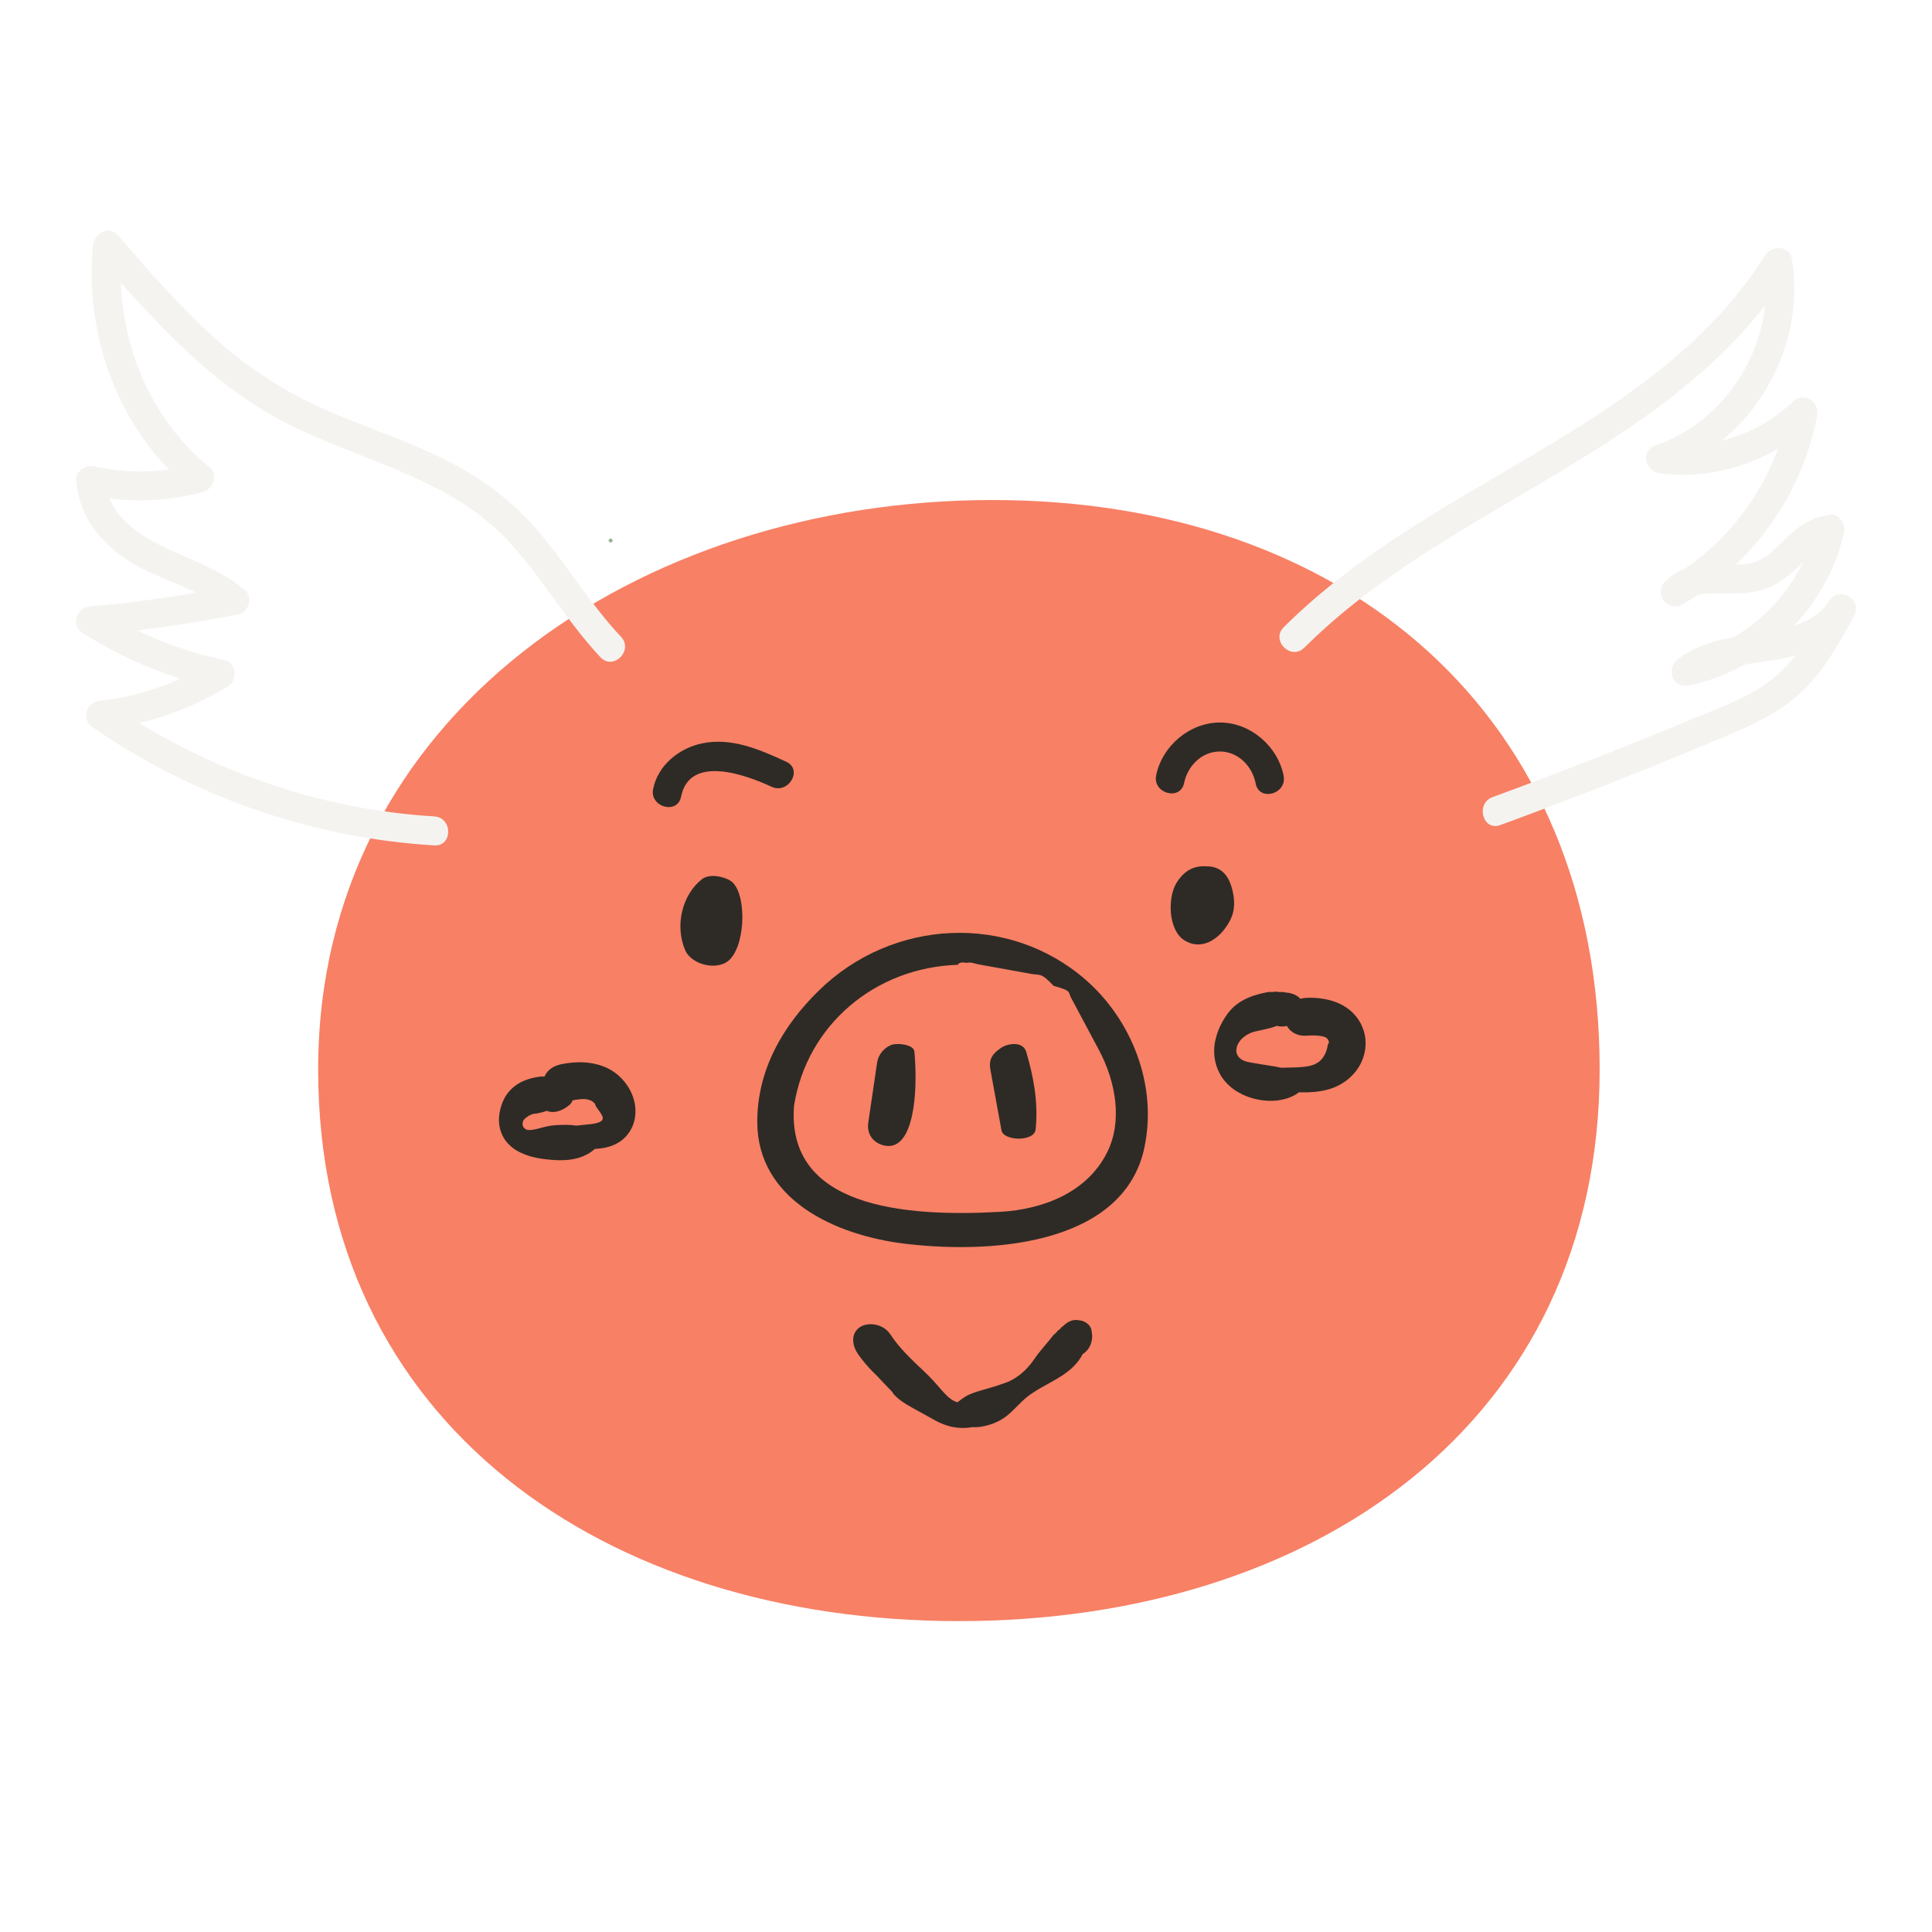
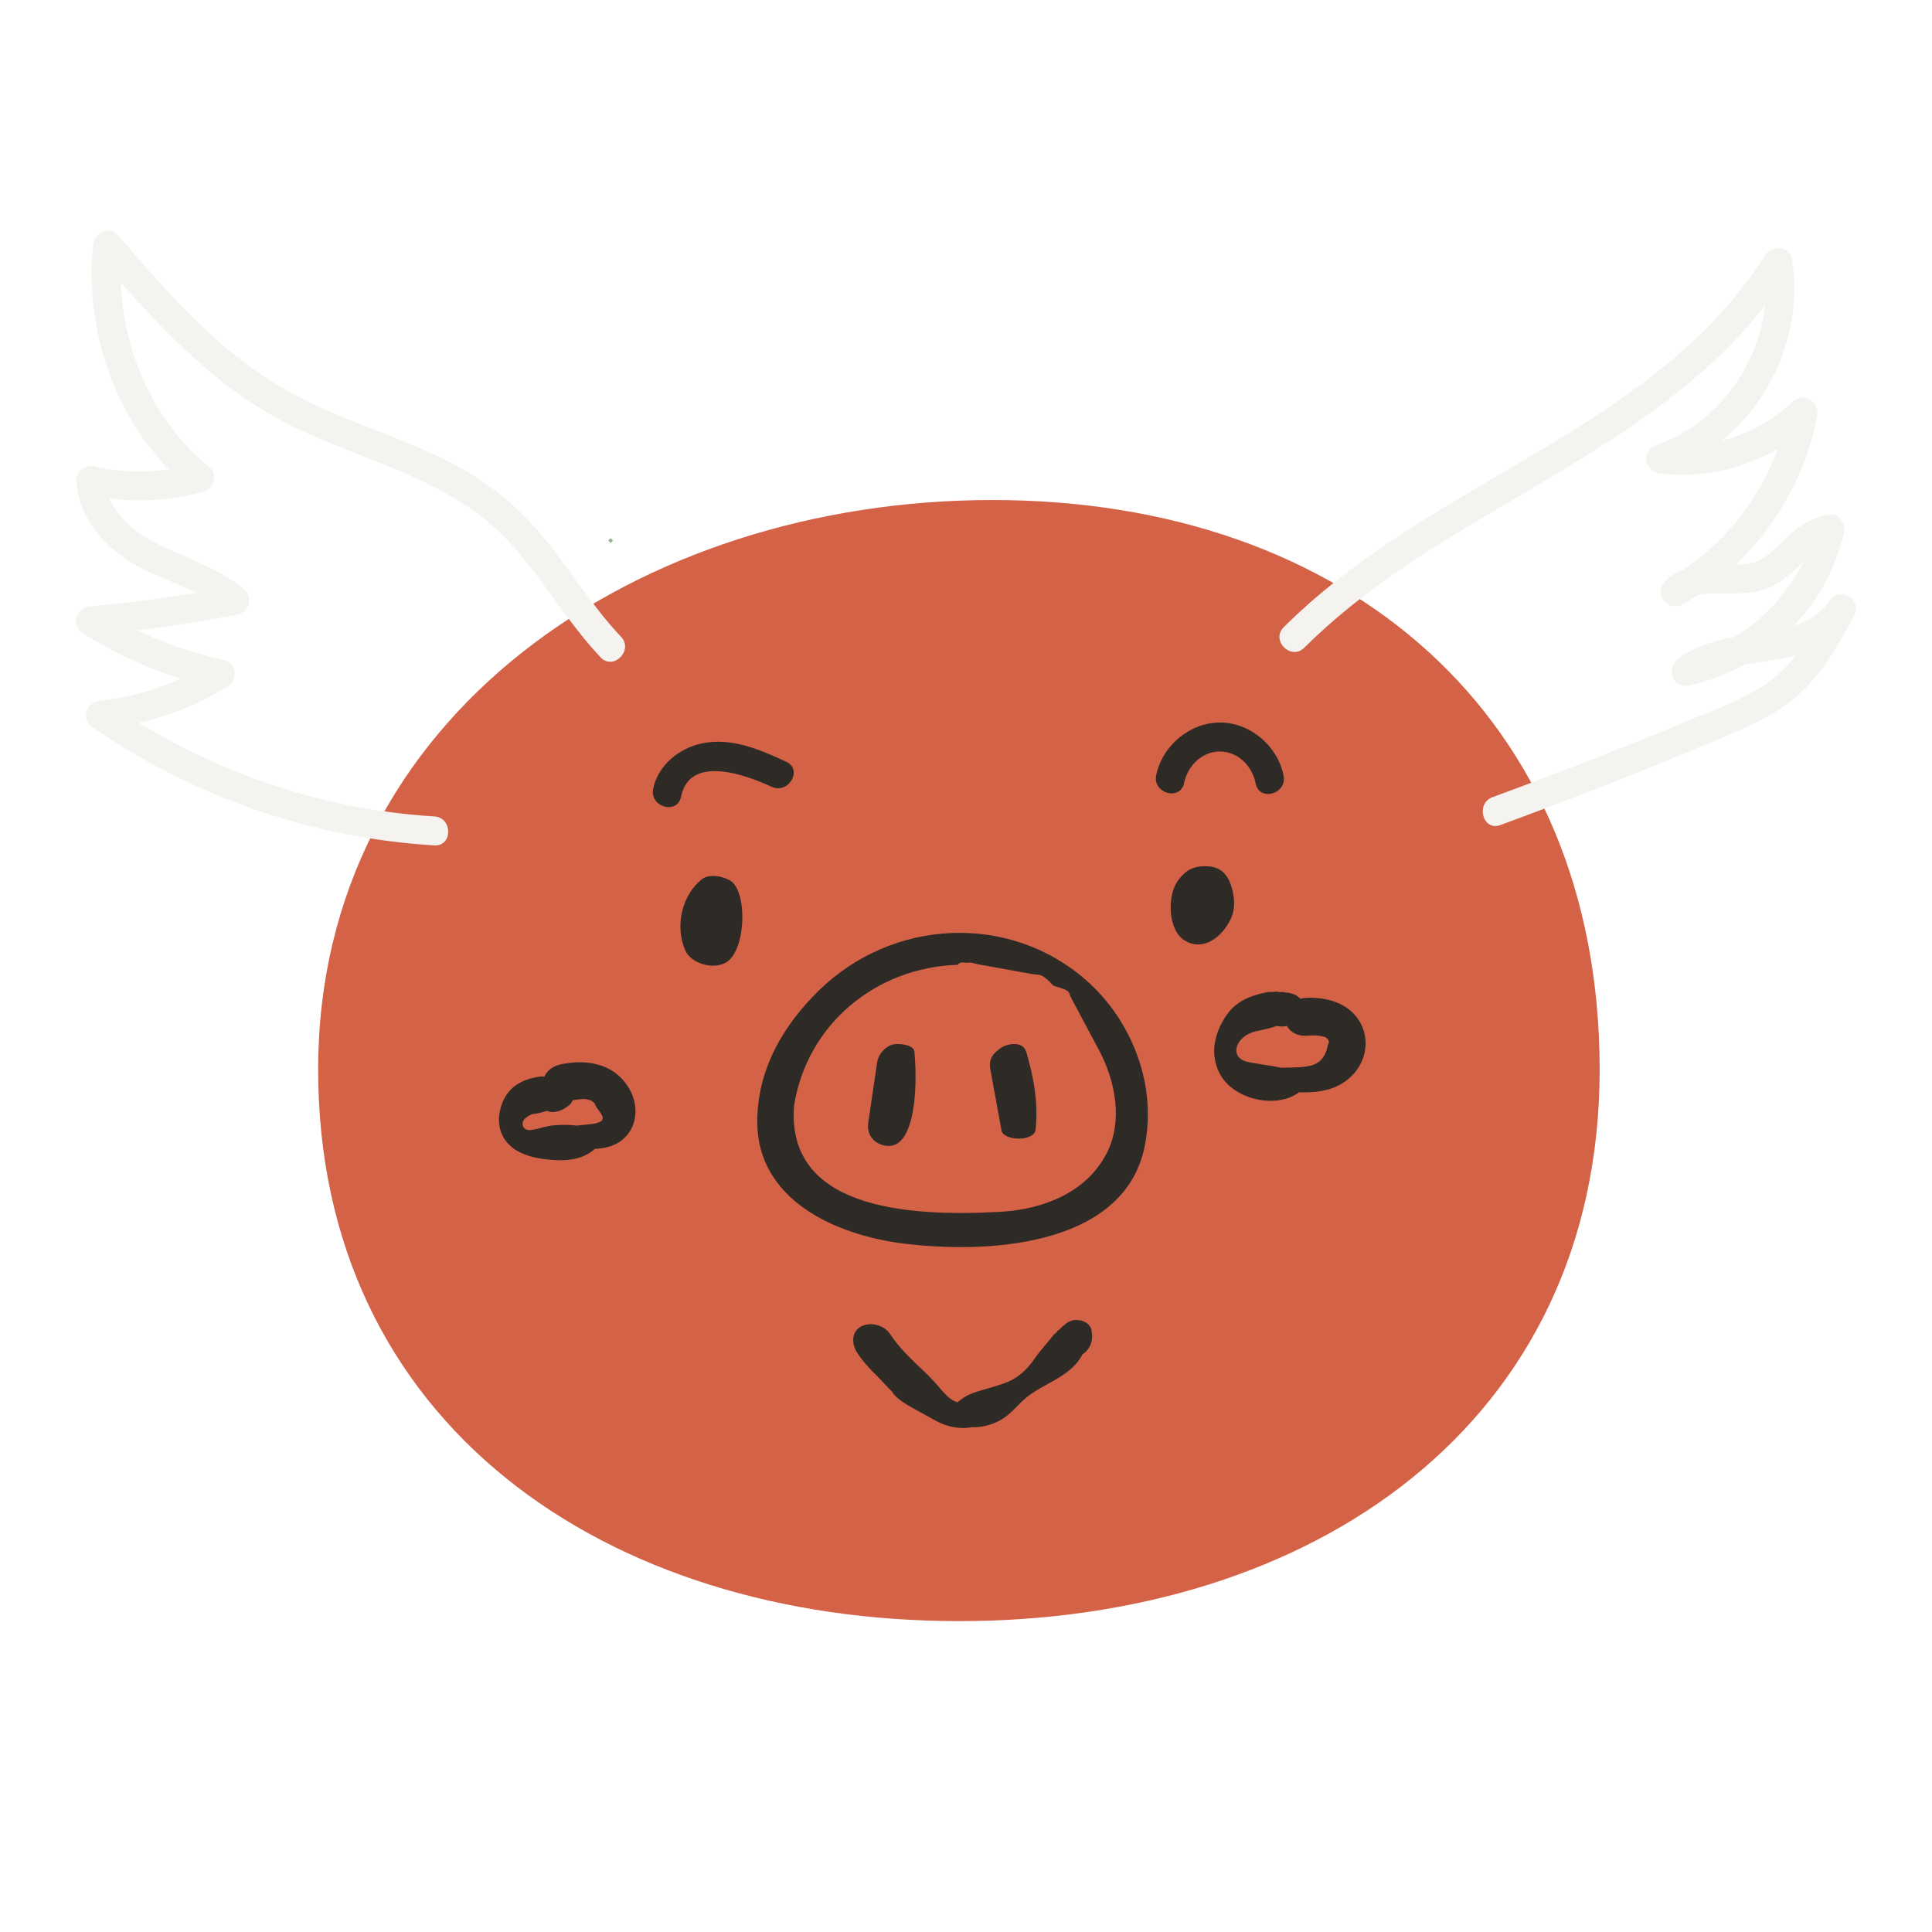
<svg xmlns="http://www.w3.org/2000/svg" id="Layer_1" data-name="Layer 1" viewBox="0 0 800 800">
  <defs>
    <style>
      .cls-1 {
        fill: #94b190;
      }

      .cls-2 {
        fill: #2e2b26;
      }

      .cls-3 {
-         fill: #F88065;
+         fill: #D46247;
      }

      .cls-ear {
        fill: #F5F3F0;
      }
    </style>
  </defs>
  <path class="cls-3" d="M131.74,442.85c0,146.53,118.79,228.42,265.32,228.42s265.32-81.89,265.32-228.42-104.89-235.8-251.42-235.8-279.22,89.27-279.22,235.8Z" />
  <path class="cls-2" d="M473.87,475.22c-8.29,38.88-59.7,44.32-98.34,39.88-30.44-3.5-61.82-18.75-61.96-50.36-.09-21.67,10.58-39.98,25.48-54.56,30.61-29.95,78.75-32.11,110.45-4.51,19.03,16.56,29.89,43.57,24.36,69.55ZM455.03,434.75l-11.6-21.75c-1.21-2.27.47-2.69-7.16-4.78-5.28-5.64-5.47-4.27-9.25-4.95l-21.89-3.95c-1.29-.23-2.99-.98-4.17-.7s-3.28-.78-4.42.89c-34.03,1.09-62.41,24.77-67.74,58.33-3.26,41.94,45.15,46.22,85.39,43.95,17.66-1,35.8-7.92,44.16-24.44,6.65-13.14,3.63-29.55-3.32-42.6Z" />
  <rect class="cls-1" x="252.14" y="223.11" width="1.41" height="1.41" transform="translate(-84.2 244.35) rotate(-45)" />
  <path class="cls-3" d="M378.63,435.4c-.26-2.88-6.98-3.63-9.45-2.75s-5.42,3.48-6.01,7.48l-3.64,24.72c-.8,5.4,2.82,9.04,7.49,9.62,11.17,1.37,13.22-21.34,11.61-39.07ZM428.83,467.67c1.21-11.56-1.05-22.42-3.87-32.04-1.37-4.69-7.85-3.59-10.6-1.62s-5.16,4-4.28,8.79l4.62,25.31c.79,4.35,13.58,4.82,14.13-.43Z" />
  <path class="cls-2" d="M378.63,435.4c1.61,17.73-.44,40.44-11.61,39.07-4.67-.57-8.29-4.22-7.49-9.62l3.64-24.72c.59-4,3.51-6.59,6.01-7.48s9.19-.13,9.45,2.75Z" />
  <path class="cls-2" d="M428.83,467.67c-.55,5.25-13.34,4.78-14.13.43l-4.62-25.31c-.87-4.79,1.66-6.92,4.28-8.79,2.76-1.97,9.23-3.07,10.6,1.62,2.82,9.62,5.08,20.48,3.87,32.04Z" />
  <path class="cls-2" d="M446.97,546.71l-.94-.11c-1.98-.22-4.07.77-5.59,2.3-.61.4-1.17.93-1.65,1.57-.22.14-.44.24-.65.41l-.37.28.07.15c-.46.39-.88.83-1.27,1.29l.09-.35c-2.82,3.74-5.78,6.7-8.39,10.53-3.07,4.48-7.11,8.11-12.04,9.85-.96.36-1.95.68-2.95,1-1,.35-1.96.63-2.92.91-1.91.56-3.75,1.07-5.39,1.58-1.65.51-3.09,1.03-4.42,1.73-1.34.7-2.57,1.61-4.11,2.81-2.58-.77-4.44-2.69-6.56-5.07-1.04-1.19-2.19-2.54-3.41-3.86-1.21-1.31-2.45-2.59-3.76-3.81-5.37-5.04-10.42-9.87-13.89-15.19-.69-1.01-1.39-1.8-2.25-2.42-.79-.63-1.73-1.08-2.68-1.41-1.88-.66-4.08-.77-5.99-.2-1.91.57-3.53,1.87-4.28,3.99-.35,1.04-.43,2.27-.22,3.63.26,1.32.8,2.8,1.8,4.22.53.83,1.12,1.58,1.7,2.33,1.91,2.47,3.98,4.7,6.11,6.72,2.19,2.35,4.39,4.61,6.51,6.84.14.32.31.63.55.89,2.18,2.43,5.02,4.14,7.87,5.7,3.13,1.73,6.29,3.48,9.4,5.2,2.15,1.19,4.77,2.24,7.43,2.71,2.66.5,5.35.48,7.81.02,3.2.18,6.61-.6,9.85-2,3.23-1.38,5.59-3.5,7.62-5.54,2.07-2.04,3.94-4.11,6.39-5.84,3.03-2.16,6.1-3.74,9.12-5.44,3.02-1.69,6-3.48,8.64-5.99,1.67-1.6,3.15-3.47,4.09-5.41,3.18-1.99,4.37-5.61,3.82-8.98l-.15-.95c-.38-2.34-2.81-3.85-4.96-4.09Z" />
  <g id="eyes">
    <path class="cls-2" d="M302.44,397.08c-4.84,5.24-16.07,2.59-18.74-3.66-4.31-10.09-1.31-22.84,6.95-29.36,3.21-2.53,9.43-1.01,11.98.75,6.41,4.43,6.37,25.14-.2,32.26Z" />
    <path class="cls-2" d="M510.61,369.95c1.25,6.51-.39,10.73-3.83,15.11s-9.85,8.5-16.47,4.23-7-17.98-2.88-24.14c3.79-5.66,7.96-6.83,13.3-6.38,5.77.49,8.64,4.69,9.88,11.18Z" />
  </g>
  <g id="ears">
    <path class="cls-ear" d="M540.07,268.21c48.07-47.89,114.84-70.02,165.38-114.83,13.8-12.23,26.08-26.13,35.91-41.75l-10.97-1.43c5.14,30.99-14.87,63.94-44.5,74.05-6.71,2.29-5,10.98,1.6,11.79,23.13,2.83,46.55-5.28,63.42-21.23l-10.03-5.84c-5.59,29.76-23.92,55.88-50.23,70.95,2.42,3.14,4.85,6.28,7.27,9.42,3.89-4.02,9.64-3.69,14.85-3.66,6.16.03,12.58.24,18.46-1.89,5.47-1.98,9.8-5.69,13.95-9.65,3.47-3.32,7.5-8.38,12.61-9.05l-5.79-7.6c-6.22,27.31-28.3,48.96-55.68,54.75,1.54,3.66,3.08,7.31,4.62,10.97,10.6-8.1,24.12-7.99,36.68-10.44,11.9-2.32,23.4-7.23,30.13-17.79-3.45-2.02-6.91-4.04-10.36-6.06-5.97,11.03-12.04,22.42-21.67,30.74-10.17,8.78-23.77,13.39-36,18.48-26.99,11.22-54.22,21.86-81.67,31.93-7.19,2.64-4.08,14.24,3.19,11.57,29.27-10.74,58.3-22.12,87.06-34.18,12.81-5.37,26.02-10.47,36.53-19.86,10-8.93,16.61-20.97,22.92-32.62,3.69-6.81-6.21-12.57-10.36-6.06-6.05,9.49-18.47,11.71-28.79,13.24-11.78,1.74-23.96,3.24-33.72,10.69-5.26,4.02-2.41,12.45,4.62,10.97,31.21-6.59,56.98-32.03,64.06-63.13.76-3.35-1.7-8.13-5.79-7.6-6.81.9-11.9,3.96-16.92,8.55-4.36,3.98-8.31,9.08-14.08,11.01-6.14,2.05-13.1.76-19.45,1.11-6.77.38-13.05,2.09-17.89,7.1s1.28,12.85,7.27,9.42c28.79-16.5,49.62-45.48,55.74-78.13,1.08-5.76-5.46-10.15-10.03-5.84-14.75,13.95-34.86,20.17-54.94,17.71l1.6,11.79c36.29-12.37,59.14-51.09,52.88-88.81-.89-5.4-8.45-5.43-10.97-1.43-35.68,56.72-101.12,82.41-154.67,118.23-15.92,10.65-31.16,22.39-44.75,35.92-5.48,5.46,3.01,13.94,8.49,8.49h0Z" />
    <path class="cls-ear" d="M257.17,263.7c-12.32-13.07-21.61-28.54-33.07-42.31s-24.66-23.55-40.18-31.23-31.3-12.85-46.86-19.5c-16.45-7.03-31.49-16.14-45.01-27.89-15.82-13.75-29.6-29.65-43.31-45.45-3.74-4.32-9.78-.45-10.24,4.24-3.65,37.14,10.57,76.76,39.91,100.53.88-3.34,1.77-6.69,2.65-10.03-13.78,3.79-27.94,4.26-41.89,1.09-3.56-.81-7.87,1.71-7.6,5.79.96,14.39,9.79,25.6,21.61,33.25,12.59,8.14,28.17,10.87,39.77,20.66l2.65-10.03c-19.24,3.78-38.64,6.55-58.17,8.26-5.82.51-8.3,7.84-3.03,11.18,16.95,10.74,35.65,18.45,55.29,22.62-.48-3.66-.96-7.31-1.43-10.97-14.25,8.71-30.07,14.46-46.73,16.17-5.95.61-8.13,7.66-3.03,11.18,41.73,28.78,90.72,45.75,141.32,48.8,7.71.46,7.69-11.54,0-12-48.54-2.92-95.29-19.59-135.27-47.16-1.01,3.73-2.02,7.45-3.03,11.18,18.82-1.93,36.64-7.94,52.78-17.81,4.17-2.55,3.8-9.85-1.43-10.97-18.72-3.98-36.26-11.18-52.42-21.41-1.01,3.73-2.02,7.45-3.03,11.18,20.6-1.81,41.08-4.71,61.36-8.69,4.26-.84,6-7.2,2.65-10.03-10.69-9.02-23.68-12.88-35.99-19.02-10.46-5.23-21.04-13.87-21.88-26.4l-7.6,5.79c16.04,3.64,32.41,3.26,48.27-1.09,4.01-1.1,6.26-7.1,2.65-10.03-27.2-22.03-39.78-57.65-36.4-92.05l-10.24,4.24c23.89,27.54,48.6,55.32,82.06,71.3,30.51,14.57,65.3,21.85,88.94,47.75,13.59,14.89,23.58,32.64,37.43,47.33,5.31,5.63,13.78-2.87,8.49-8.49h0Z" />
  </g>
  <path class="cls-2" d="M490.32,324.21c1.45-7.06,7.35-13.1,14.92-13.03s13.34,6.18,14.71,13.27c1.47,7.57,13.03,4.37,11.57-3.19-2.36-12.23-13.69-22.05-26.28-22.08s-23.97,9.6-26.49,21.84c-1.55,7.54,10.01,10.76,11.57,3.19h0Z" />
  <path class="cls-2" d="M325.58,315.43c-10.89-5.03-22.62-10.17-34.86-7.62-9.56,1.99-18.29,9.06-20.27,18.88-1.52,7.54,10.05,10.77,11.57,3.19,3.58-17.8,27.29-8.8,37.5-4.09,6.96,3.22,13.07-7.12,6.06-10.36h0Z" />
  <path class="cls-2" d="M539.32,414.84l-.55-.83c-1.15-1.73-3.57-2.85-6.27-3.02-.87-.21-1.85-.28-2.88-.19-.32-.06-.62-.14-.96-.17l-.6-.06-.08.15c-.79-.02-1.6,0-2.42.13l.42-.22c-3.14.54-6.27,1.25-9.3,2.6-.76.31-1.49.72-2.23,1.11-.75.44-1.56.94-2.26,1.48-1.44,1.08-2.7,2.36-3.78,3.79-1.25,1.7-2.3,3.46-3.19,5.32-.86,1.87-1.55,3.84-2,5.94-.46,2.08-.61,4.35-.34,6.66.26,2.29.97,4.71,2.06,6.78,1.68,3.38,4.81,6.35,8.01,8.08,3.23,1.83,6.52,2.75,9.56,3.19,3.02.42,5.91.31,8.31-.21,2.47-.51,4.93-1.46,7.01-3.05,2.27.03,4.59.01,6.99-.24,2.41-.26,4.86-.71,7.38-1.69,2.61-1.04,5.03-2.51,7.12-4.5,2.08-2,3.92-4.48,5.05-7.64.58-1.63.96-3.4,1.08-5.26.07-1.86-.06-3.81-.62-5.66-.22-.96-.62-1.76-.97-2.63-.33-.86-.84-1.66-1.36-2.46-.49-.82-1.1-1.53-1.74-2.23-.62-.73-1.31-1.32-2.02-1.89-2.86-2.28-5.96-3.46-8.8-4.14-2.86-.66-5.58-.88-8.15-.84-3.97.06-6.64,1.52-8.18,3.31-1.55,1.8-1.98,3.97-1.62,5.93.36,1.97,1.48,3.74,3.1,4.91,1.63,1.18,3.75,1.76,6.28,1.55.71-.04,1.42-.1,2.08-.09,1.13-.03,2.12.07,3.07.17.86.16,1.72.32,2.26.57.16.08.32.15.41.26.1.09.24.17.34.26.13.21.34.35.42.58.16.16.16.49.29.71.02.12,0,.22.03.32,0,.11-.03.21-.02.31-.14.1-.26.19-.28.28-.16.43-.23,1.01-.43,1.82-.19.8-.52,1.77-1.04,2.75-.52.97-1.23,1.93-2.09,2.66-.97.79-2.23,1.45-3.6,1.79-3.48.92-7.81.74-12.32.9-2.81-.66-5.67-.95-8.48-1.46-2.71-.54-4.89-.67-6.7-1.36-.89-.35-1.72-.85-2.38-1.61-.62-.72-1-1.67-1-2.74.01-1.33.55-2.65,1.35-3.74.8-1.1,1.86-1.99,2.97-2.67,1.11-.69,2.31-1.14,3.4-1.42,1.18-.26,2.38-.52,3.63-.8,1.68-.39,3.57-.82,5.43-1.53,1.67.42,3.34.32,4.98-.18,1.64-.5,3.23-1.42,4.54-2.63l.74-.69c1.84-1.68,1.6-4.53.35-6.42Z" />
  <path class="cls-2" d="M237,451.38l-.37-.89c-.76-1.87-2.83-3.31-5.35-3.82-.8-.31-1.72-.5-2.73-.52-.29-.1-.58-.2-.92-.27l-.58-.11-.09.14c-.78-.1-1.58-.14-2.41-.07l.43-.19c-1.58.14-3.19.4-4.78.8-.8.19-1.59.45-2.37.73-.39.13-.78.31-1.16.48l-.57.25-.63.33c-3.43,1.82-5.85,4.59-7.26,7.9-1.03,2.46-1.83,5.78-1.56,8.79.25,3.02,1.36,5.93,3.35,8.2,1.01,1.13,2.15,2.16,3.47,2.99.66.41,1.34.8,2.06,1.14.36.17.71.34,1.12.49l1.01.4c2.98,1.15,5.94,1.61,8.55,1.9,2.47.28,4.83.44,7.2.35,2.35-.09,4.64-.43,6.76-1.13,1.07-.36,2.05-.8,3.11-1.37,1.04-.57,2.07-1.27,3-2.14,1.7-.13,3.49-.29,5.42-.81,1.92-.5,3.95-1.38,5.86-2.85.7-.63,1.44-1.26,2.05-2,.58-.76,1.22-1.52,1.64-2.41.23-.43.45-.88.67-1.33.18-.46.34-.95.49-1.42.34-.95.45-1.86.61-2.82.44-3.78-.39-7.31-1.98-10.44-1.37-2.63-3.23-4.98-5.63-6.92-1.19-.97-2.54-1.83-4.02-2.53-.77-.4-1.37-.58-2.04-.84-.66-.26-1.33-.42-1.99-.62-2.67-.71-5.34-.95-7.85-.91-2.51.05-4.87.37-7.1.81-3.4.71-5.45,2.4-6.55,4.3-1.1,1.91-1.27,4.08-.75,6,.52,1.93,1.76,3.61,3.48,4.59,1.73.99,3.89,1.28,6.26.62.66-.18,1.32-.35,1.95-.48,2.09-.45,4.03-.69,5.77-.58.48.06.91.2,1.36.32.39.15.93.33,1.09.47.25.1.49.35.75.52.23.27.5.47.7.79,0,.21.05.36.11.53.32.59.68,1.13,1.09,1.67.35.54.79,1.07,1.09,1.58.3.48.57,1,.74,1.35.13.39.12.88-.07,1.33-.12.24-.41.53-.76.73-.84.51-2.27.86-4.01,1.07-.87.11-1.81.19-2.82.28-1.02.09-2.09.2-3.12.34-2.66-.43-5.56-.39-8.71-.18-1.55.1-3.03.36-4.41.69-1.31.32-2.5.68-3.6.93-2.35.47-3.85.74-5-.52l-.08-.09c-.62-.76-.66-1.81-.35-2.59.14-.4.39-.74.66-1.02.27-.3.54-.4.93-.74.74-.59,1.6-1.02,2.35-1.24.37-.12.73-.17,1.01-.19.14-.03.27.02.37,0,.14-.02.42-.06.61-.12.57-.1,1.15-.24,1.8-.41.66-.16,1.35-.39,2.11-.65,1.27.56,2.62.63,4.09.32,1.45-.31,2.99-1.01,4.35-2.03l.77-.58c1.91-1.41,2.17-4.25,1.35-6.29Z" />
</svg>
